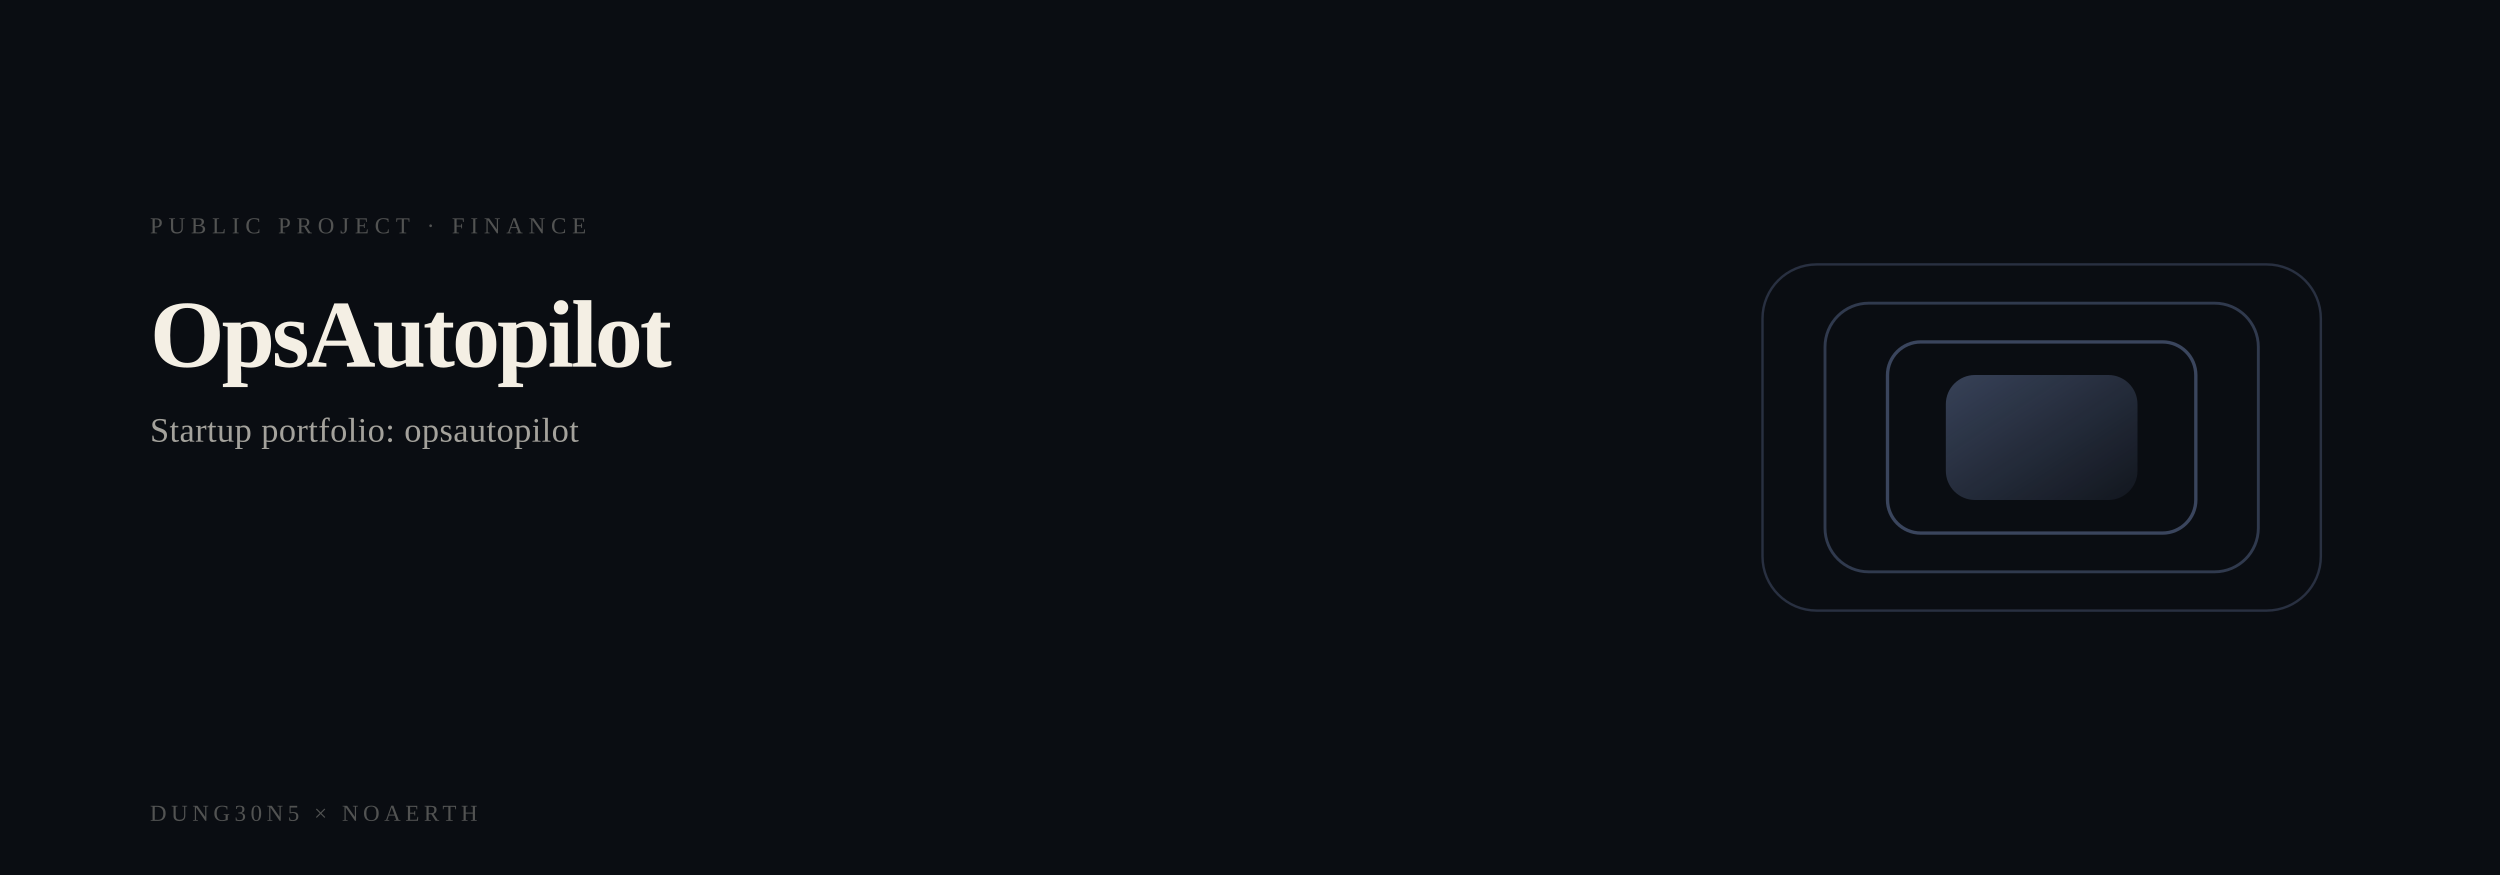
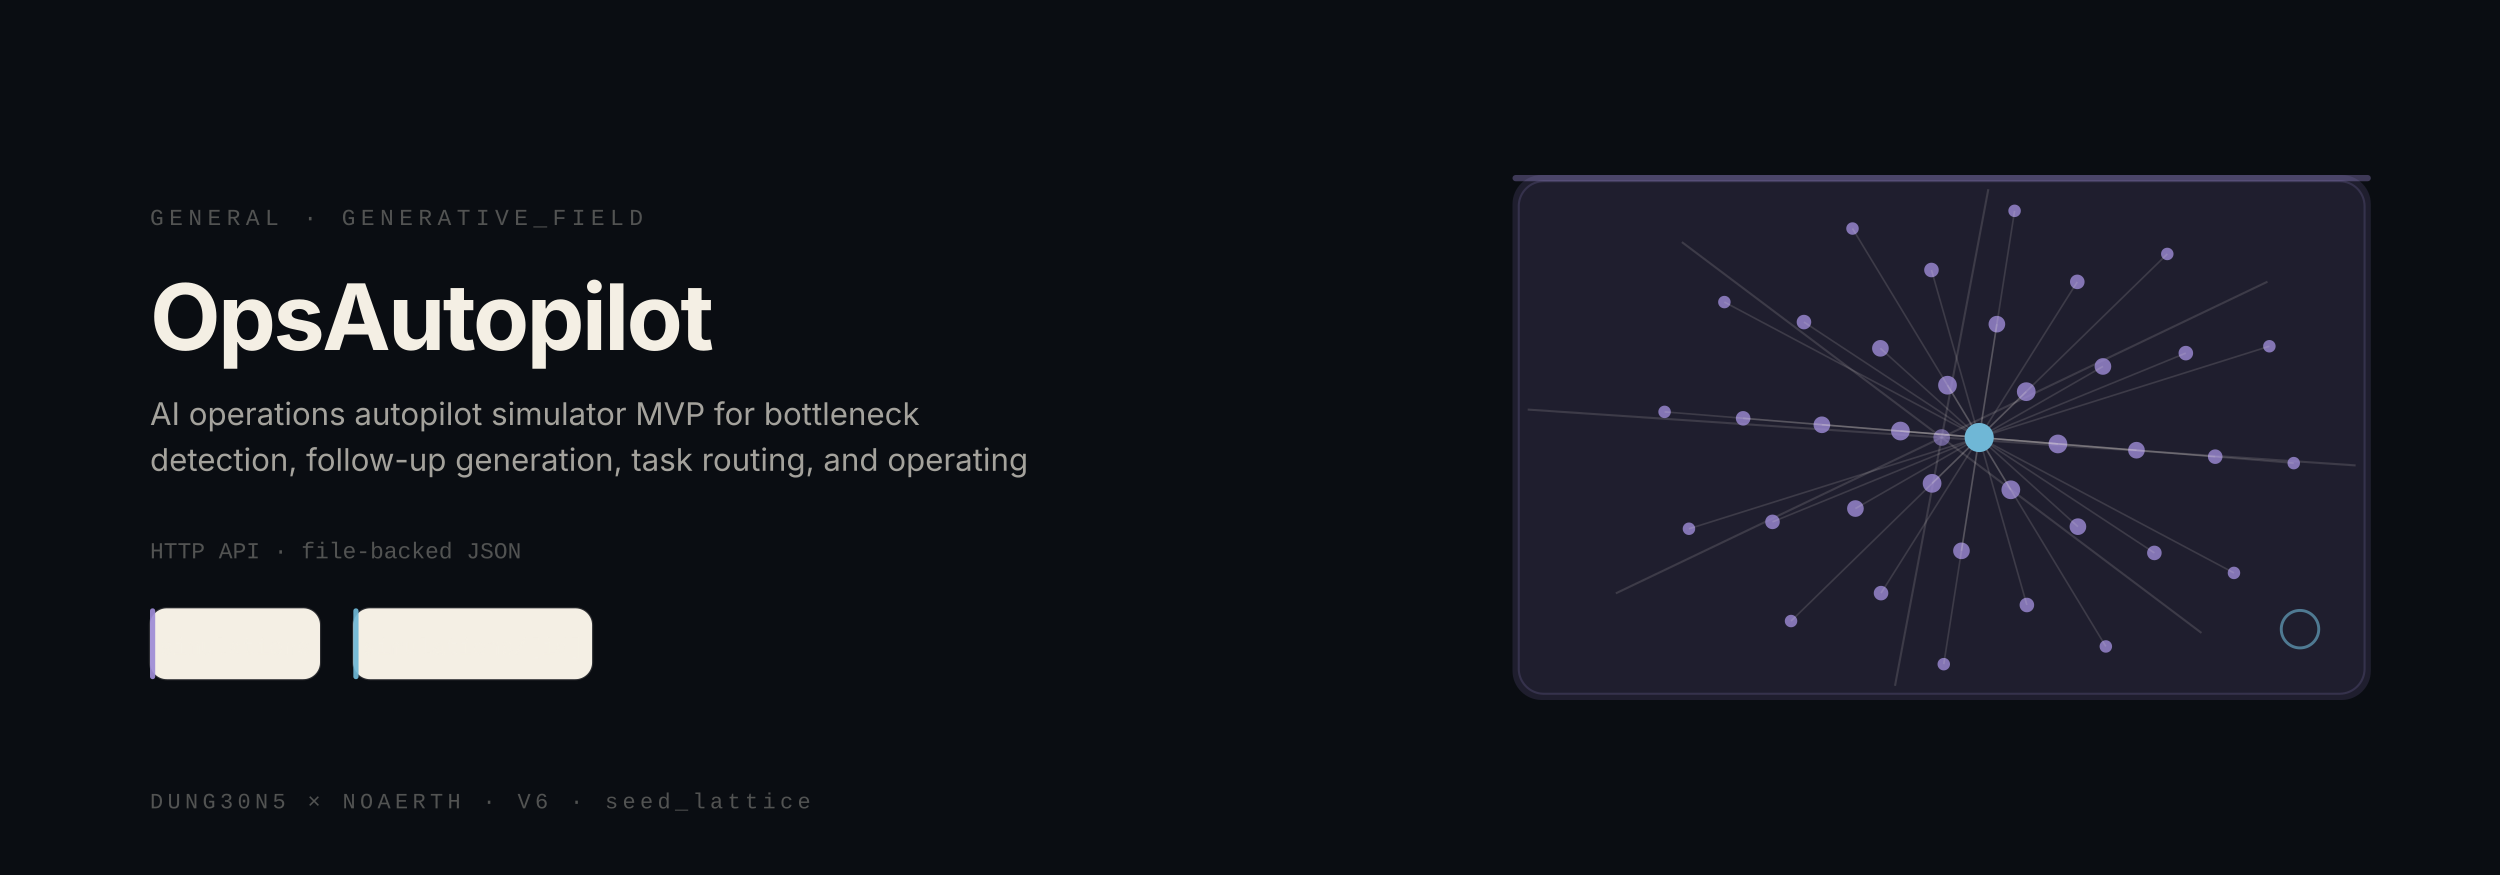
- <svg xmlns="http://www.w3.org/2000/svg" viewBox="0 0 1200 420" width="1200" height="420" role="img" aria-label="OpsAutopilot: ledger columns with allocation flow between them. Motion depicts capital enters, allocates across positions, and settles into an outcome.">
-   <defs>
-     <linearGradient id="hero-opsautopilot-dark-a" x1="0" y1="0" x2="1" y2="1">
-       <stop offset="0" stop-color="#8fa8e0" stop-opacity="0.85" />
-       <stop offset="1" stop-color="#8fa8e0" stop-opacity="0.15" />
-     </linearGradient>
-   </defs>
+ <svg xmlns="http://www.w3.org/2000/svg" viewBox="0 0 1200 420" width="1200" height="420" role="img" aria-label="OpsAutopilot: a seed expands through rings into structured form">
  <rect width="1200" height="420" fill="#0a0d12" />
-   <rect x="906" y="164.12" width="148" height="91.76" rx="16" fill="none" stroke="#8fa8e0" stroke-width="1.60" opacity="0.36" />
-   <rect x="876" y="145.52" width="208" height="128.96" rx="21" fill="none" stroke="#8fa8e0" stroke-width="1.38" opacity="0.29" />
-   <rect x="846" y="126.92" width="268" height="166.16" rx="26" fill="none" stroke="#8fa8e0" stroke-width="1.16" opacity="0.23" />
-   <rect x="934" y="180" width="92" height="60" rx="14" fill="url(#hero-opsautopilot-dark-a)" opacity="0.40" />
-   <text x="72" y="112" fill="#f4efe44f" font-size="11" letter-spacing="2.8">PUBLIC PROJECT · FINANCE</text>
-   <text x="72" y="176" fill="#f4efe4" font-size="46" font-weight="660" letter-spacing="-1.4">OpsAutopilot</text>
-   <text x="72" y="212" fill="#f4efe4a8" font-size="16.5" letter-spacing="0.2">Startup portfolio: opsautopilot</text>
-   <rect x="72" y="266" width="106" height="40" rx="9" fill="#f4efe4" fill-opacity="0.05" stroke="#f4efe424" stroke-width="1.1" opacity="0">
-     <animate attributeName="opacity" from="0" to="1" dur="0.5s" begin="0.50s" fill="freeze" />
-   </rect>
-   <rect x="72" y="266" width="2.5" height="40" rx="1.2" fill="#8fa8e0" opacity="0">
-     <animate attributeName="opacity" from="0" to="0.9" dur="0.5s" begin="0.50s" fill="freeze" />
-   </rect>
-   <text x="125" y="291" fill="#f4efe4" font-size="11.5" text-anchor="middle" font-family="ui-monospace,SFMono-Regular,Menlo,monospace" opacity="0">capital<animate attributeName="opacity" from="0" to="1" dur="0.5s" begin="0.65s" fill="freeze" />
-   </text>
-   <rect x="194" y="266" width="106" height="40" rx="9" fill="#f4efe4" fill-opacity="0.05" stroke="#f4efe424" stroke-width="1.1" opacity="0">
-     <animate attributeName="opacity" from="0" to="1" dur="0.5s" begin="1.00s" fill="freeze" />
-   </rect>
-   <rect x="194" y="266" width="2.5" height="40" rx="1.2" fill="#8fa8e0" opacity="0">
-     <animate attributeName="opacity" from="0" to="0.9" dur="0.5s" begin="1.00s" fill="freeze" />
-   </rect>
-   <text x="247" y="291" fill="#f4efe4" font-size="11.5" text-anchor="middle" font-family="ui-monospace,SFMono-Regular,Menlo,monospace" opacity="0">allocate<animate attributeName="opacity" from="0" to="1" dur="0.5s" begin="1.15s" fill="freeze" />
-   </text>
-   <rect x="316" y="266" width="106" height="40" rx="9" fill="#f4efe4" fill-opacity="0.05" stroke="#f4efe424" stroke-width="1.1" opacity="0">
-     <animate attributeName="opacity" from="0" to="1" dur="0.5s" begin="1.50s" fill="freeze" />
-   </rect>
-   <rect x="316" y="266" width="2.5" height="40" rx="1.2" fill="#8fa8e0" opacity="0">
-     <animate attributeName="opacity" from="0" to="0.9" dur="0.5s" begin="1.50s" fill="freeze" />
-   </rect>
-   <text x="369" y="291" fill="#f4efe4" font-size="11.5" text-anchor="middle" font-family="ui-monospace,SFMono-Regular,Menlo,monospace" opacity="0">mark<animate attributeName="opacity" from="0" to="1" dur="0.5s" begin="1.65s" fill="freeze" />
-   </text>
-   <rect x="438" y="266" width="106" height="40" rx="9" fill="#f4efe4" fill-opacity="0.05" stroke="#f4efe424" stroke-width="1.1" opacity="0">
-     <animate attributeName="opacity" from="0" to="1" dur="0.5s" begin="2.00s" fill="freeze" />
-   </rect>
-   <rect x="438" y="266" width="2.5" height="40" rx="1.2" fill="#e7c27a" opacity="0">
-     <animate attributeName="opacity" from="0" to="0.9" dur="0.5s" begin="2.00s" fill="freeze" />
-   </rect>
-   <text x="491" y="291" fill="#f4efe4" font-size="11.5" text-anchor="middle" font-family="ui-monospace,SFMono-Regular,Menlo,monospace" opacity="0">settle<animate attributeName="opacity" from="0" to="1" dur="0.5s" begin="2.15s" fill="freeze" />
-   </text>
-   <text x="72" y="394" fill="#f4efe44f" font-size="11" letter-spacing="2.2">DUNG30N5 × NOAERTH</text>
+   <text x="72" y="108" font-family="ui-monospace, SFMono-Regular, Menlo, Monaco, Consolas, 'Liberation Mono', monospace" font-size="11" letter-spacing="2.6" fill="#f4efe44f">GENERAL · GENERATIVE_FIELD</text>
+   <text x="72" y="168" font-family="-apple-system, BlinkMacSystemFont, 'Segoe UI', Inter, Helvetica, Arial, sans-serif" font-size="44" font-weight="660" letter-spacing="-1.2" fill="#f4efe4">OpsAutopilot</text>
+   <text x="72" y="204" font-family="-apple-system, BlinkMacSystemFont, 'Segoe UI', Inter, Helvetica, Arial, sans-serif" font-size="15" fill="#f4efe4a8">AI operations autopilot simulator MVP for bottleneck</text>
+   <text x="72" y="226" font-family="-apple-system, BlinkMacSystemFont, 'Segoe UI', Inter, Helvetica, Arial, sans-serif" font-size="15" fill="#f4efe4a8">detection, follow-up generation, task routing, and operating</text>
+   <text x="72" y="268" font-family="ui-monospace, SFMono-Regular, Menlo, Monaco, Consolas, 'Liberation Mono', monospace" font-size="11" fill="#f4efe44f">HTTP API · file-backed JSON</text>
+   <rect x="72.0" y="292.0" width="81.6" height="34.0" rx="8" fill="#f4efe4" stroke="#f4efe424" stroke-width="1.1" />
+   <rect x="72.0" y="292.0" width="2.5" height="34.0" rx="1.2" fill="#9d8bd6" opacity="0.92" />
+   <text x="112.8" y="314" font-family="ui-monospace, SFMono-Regular, Menlo, Monaco, Consolas, 'Liberation Mono', monospace" font-size="11" fill="#f4efe4" fill-opacity="0.82" text-anchor="middle">simulations</text>
+   <rect x="169.6" y="292.0" width="114.6" height="34.0" rx="8" fill="#f4efe4" stroke="#f4efe424" stroke-width="1.1" />
+   <rect x="169.6" y="292.0" width="2.5" height="34.0" rx="1.2" fill="#6fb7d6" opacity="0.92" />
+   <text x="226.9" y="314" font-family="ui-monospace, SFMono-Regular, Menlo, Monaco, Consolas, 'Liberation Mono', monospace" font-size="11" fill="#f4efe4" fill-opacity="0.82" text-anchor="middle">simulations/[id]</text>
+   <rect x="726.0" y="84.0" width="412.0" height="252.0" rx="14" fill="#9d8bd6" fill-opacity="0.14" />
+   <rect x="729.0" y="87.0" width="406.0" height="246.0" rx="12" fill="none" stroke="#9d8bd6" stroke-width="1" stroke-opacity="0.18" />
+   <line x1="932.0" y1="210.0" x2="1130.7" y2="223.4" stroke="#f4efe424" stroke-width="1" />
+   <line x1="932.0" y1="210.0" x2="1056.7" y2="303.8" stroke="#f4efe424" stroke-width="1" />
+   <line x1="932.0" y1="210.0" x2="909.6" y2="329.2" stroke="#f4efe424" stroke-width="1" />
+   <line x1="932.0" y1="210.0" x2="775.6" y2="284.8" stroke="#f4efe424" stroke-width="1" />
+   <line x1="932.0" y1="210.0" x2="733.3" y2="196.6" stroke="#f4efe424" stroke-width="1" />
+   <line x1="932.0" y1="210.0" x2="807.3" y2="116.2" stroke="#f4efe424" stroke-width="1" />
+   <line x1="932.0" y1="210.0" x2="954.4" y2="90.8" stroke="#f4efe424" stroke-width="1" />
+   <line x1="932.0" y1="210.0" x2="1088.4" y2="135.2" stroke="#f4efe424" stroke-width="1" />
+   <circle cx="932.0" cy="210.0" r="4" fill="#9d8bd6" opacity="0.6" />
+   <rect x="726.0" y="84.0" width="412.0" height="3" rx="1.5" fill="#9d8bd6" opacity="0.35" />
+   <circle cx="1104.0" cy="302.0" r="9" fill="none" stroke="#6fb7d6" stroke-width="1.4" opacity="0.6" />
+   <circle cx="987.8" cy="213.1" r="4.5" fill="#9d8bd6" opacity="0.8" />
+   <line x1="950" y1="210" x2="987.8" y2="213.1" stroke="#f4efe424" stroke-width="0.8" />
+   <circle cx="965.2" cy="235.1" r="4.5" fill="#9d8bd6" opacity="0.8" />
+   <line x1="950" y1="210" x2="965.2" y2="235.1" stroke="#f4efe424" stroke-width="0.8" />
+   <circle cx="927.4" cy="232.0" r="4.5" fill="#9d8bd6" opacity="0.8" />
+   <line x1="950" y1="210" x2="927.4" y2="232.0" stroke="#f4efe424" stroke-width="0.8" />
+   <circle cx="912.2" cy="206.9" r="4.5" fill="#9d8bd6" opacity="0.8" />
+   <line x1="950" y1="210" x2="912.2" y2="206.9" stroke="#f4efe424" stroke-width="0.8" />
+   <circle cx="934.8" cy="184.9" r="4.5" fill="#9d8bd6" opacity="0.8" />
+   <line x1="950" y1="210" x2="934.8" y2="184.9" stroke="#f4efe424" stroke-width="0.8" />
+   <circle cx="972.6" cy="188.0" r="4.5" fill="#9d8bd6" opacity="0.8" />
+   <line x1="950" y1="210" x2="972.6" y2="188.0" stroke="#f4efe424" stroke-width="0.8" />
+   <circle cx="1025.5" cy="216.1" r="4.0" fill="#9d8bd6" opacity="0.8" />
+   <line x1="950" y1="210" x2="1025.5" y2="216.1" stroke="#f4efe424" stroke-width="0.8" />
+   <circle cx="997.4" cy="252.8" r="4.0" fill="#9d8bd6" opacity="0.8" />
+   <line x1="950" y1="210" x2="997.4" y2="252.8" stroke="#f4efe424" stroke-width="0.8" />
+   <circle cx="941.5" cy="264.4" r="4.0" fill="#9d8bd6" opacity="0.8" />
+   <line x1="950" y1="210" x2="941.5" y2="264.4" stroke="#f4efe424" stroke-width="0.8" />
+   <circle cx="890.6" cy="244.1" r="4.0" fill="#9d8bd6" opacity="0.8" />
+   <line x1="950" y1="210" x2="890.6" y2="244.1" stroke="#f4efe424" stroke-width="0.8" />
+   <circle cx="874.5" cy="203.9" r="4.0" fill="#9d8bd6" opacity="0.8" />
+   <line x1="950" y1="210" x2="874.5" y2="203.9" stroke="#f4efe424" stroke-width="0.8" />
+   <circle cx="902.6" cy="167.2" r="4.0" fill="#9d8bd6" opacity="0.8" />
+   <line x1="950" y1="210" x2="902.6" y2="167.2" stroke="#f4efe424" stroke-width="0.8" />
+   <circle cx="958.5" cy="155.6" r="4.0" fill="#9d8bd6" opacity="0.8" />
+   <line x1="950" y1="210" x2="958.5" y2="155.6" stroke="#f4efe424" stroke-width="0.8" />
+   <circle cx="1009.4" cy="175.9" r="4.0" fill="#9d8bd6" opacity="0.8" />
+   <line x1="950" y1="210" x2="1009.4" y2="175.9" stroke="#f4efe424" stroke-width="0.8" />
+   <circle cx="1063.3" cy="219.2" r="3.5" fill="#9d8bd6" opacity="0.8" />
+   <line x1="950" y1="210" x2="1063.3" y2="219.2" stroke="#f4efe424" stroke-width="0.8" />
+   <circle cx="1034.1" cy="265.4" r="3.5" fill="#9d8bd6" opacity="0.8" />
+   <line x1="950" y1="210" x2="1034.1" y2="265.4" stroke="#f4efe424" stroke-width="0.8" />
+   <circle cx="972.9" cy="290.4" r="3.5" fill="#9d8bd6" opacity="0.8" />
+   <line x1="950" y1="210" x2="972.9" y2="290.4" stroke="#f4efe424" stroke-width="0.8" />
+   <circle cx="902.9" cy="284.7" r="3.5" fill="#9d8bd6" opacity="0.8" />
+   <line x1="950" y1="210" x2="902.9" y2="284.7" stroke="#f4efe424" stroke-width="0.8" />
+   <circle cx="850.8" cy="250.5" r="3.5" fill="#9d8bd6" opacity="0.8" />
+   <line x1="950" y1="210" x2="850.8" y2="250.5" stroke="#f4efe424" stroke-width="0.8" />
+   <circle cx="836.7" cy="200.8" r="3.5" fill="#9d8bd6" opacity="0.8" />
+   <line x1="950" y1="210" x2="836.7" y2="200.8" stroke="#f4efe424" stroke-width="0.8" />
+   <circle cx="865.9" cy="154.6" r="3.5" fill="#9d8bd6" opacity="0.8" />
+   <line x1="950" y1="210" x2="865.9" y2="154.6" stroke="#f4efe424" stroke-width="0.8" />
+   <circle cx="927.1" cy="129.6" r="3.5" fill="#9d8bd6" opacity="0.8" />
+   <line x1="950" y1="210" x2="927.1" y2="129.6" stroke="#f4efe424" stroke-width="0.8" />
+   <circle cx="997.1" cy="135.3" r="3.5" fill="#9d8bd6" opacity="0.8" />
+   <line x1="950" y1="210" x2="997.1" y2="135.3" stroke="#f4efe424" stroke-width="0.8" />
+   <circle cx="1049.2" cy="169.5" r="3.5" fill="#9d8bd6" opacity="0.8" />
+   <line x1="950" y1="210" x2="1049.2" y2="169.5" stroke="#f4efe424" stroke-width="0.8" />
+   <circle cx="1101.0" cy="222.3" r="3.0" fill="#9d8bd6" opacity="0.8" />
+   <line x1="950" y1="210" x2="1101.0" y2="222.3" stroke="#f4efe424" stroke-width="0.8" />
+   <circle cx="1072.3" cy="275.0" r="3.0" fill="#9d8bd6" opacity="0.8" />
+   <line x1="950" y1="210" x2="1072.3" y2="275.0" stroke="#f4efe424" stroke-width="0.8" />
+   <circle cx="1010.8" cy="310.3" r="3.0" fill="#9d8bd6" opacity="0.8" />
+   <line x1="950" y1="210" x2="1010.8" y2="310.3" stroke="#f4efe424" stroke-width="0.8" />
+   <circle cx="933.0" cy="318.8" r="3.0" fill="#9d8bd6" opacity="0.8" />
+   <line x1="950" y1="210" x2="933.0" y2="318.8" stroke="#f4efe424" stroke-width="0.8" />
+   <circle cx="859.7" cy="298.1" r="3.0" fill="#9d8bd6" opacity="0.8" />
+   <line x1="950" y1="210" x2="859.7" y2="298.1" stroke="#f4efe424" stroke-width="0.8" />
+   <circle cx="810.7" cy="253.8" r="3.0" fill="#9d8bd6" opacity="0.8" />
+   <line x1="950" y1="210" x2="810.7" y2="253.8" stroke="#f4efe424" stroke-width="0.8" />
+   <circle cx="799.0" cy="197.7" r="3.0" fill="#9d8bd6" opacity="0.8" />
+   <line x1="950" y1="210" x2="799.0" y2="197.7" stroke="#f4efe424" stroke-width="0.8" />
+   <circle cx="827.7" cy="145.0" r="3.0" fill="#9d8bd6" opacity="0.8" />
+   <line x1="950" y1="210" x2="827.7" y2="145.0" stroke="#f4efe424" stroke-width="0.8" />
+   <circle cx="889.2" cy="109.7" r="3.0" fill="#9d8bd6" opacity="0.8" />
+   <line x1="950" y1="210" x2="889.2" y2="109.7" stroke="#f4efe424" stroke-width="0.8" />
+   <circle cx="967.0" cy="101.2" r="3.0" fill="#9d8bd6" opacity="0.8" />
+   <line x1="950" y1="210" x2="967.0" y2="101.2" stroke="#f4efe424" stroke-width="0.8" />
+   <circle cx="1040.3" cy="121.9" r="3.0" fill="#9d8bd6" opacity="0.8" />
+   <line x1="950" y1="210" x2="1040.3" y2="121.9" stroke="#f4efe424" stroke-width="0.8" />
+   <circle cx="1089.3" cy="166.2" r="3.0" fill="#9d8bd6" opacity="0.8" />
+   <line x1="950" y1="210" x2="1089.3" y2="166.2" stroke="#f4efe424" stroke-width="0.8" />
+   <circle cx="950" cy="210" r="7" fill="#6fb7d6" />
+   <text x="72" y="388" font-family="ui-monospace, SFMono-Regular, Menlo, Monaco, Consolas, 'Liberation Mono', monospace" font-size="10.5" letter-spacing="2.1" fill="#f4efe44f">DUNG30N5 × NOAERTH · V6 · seed_lattice</text>
</svg>
